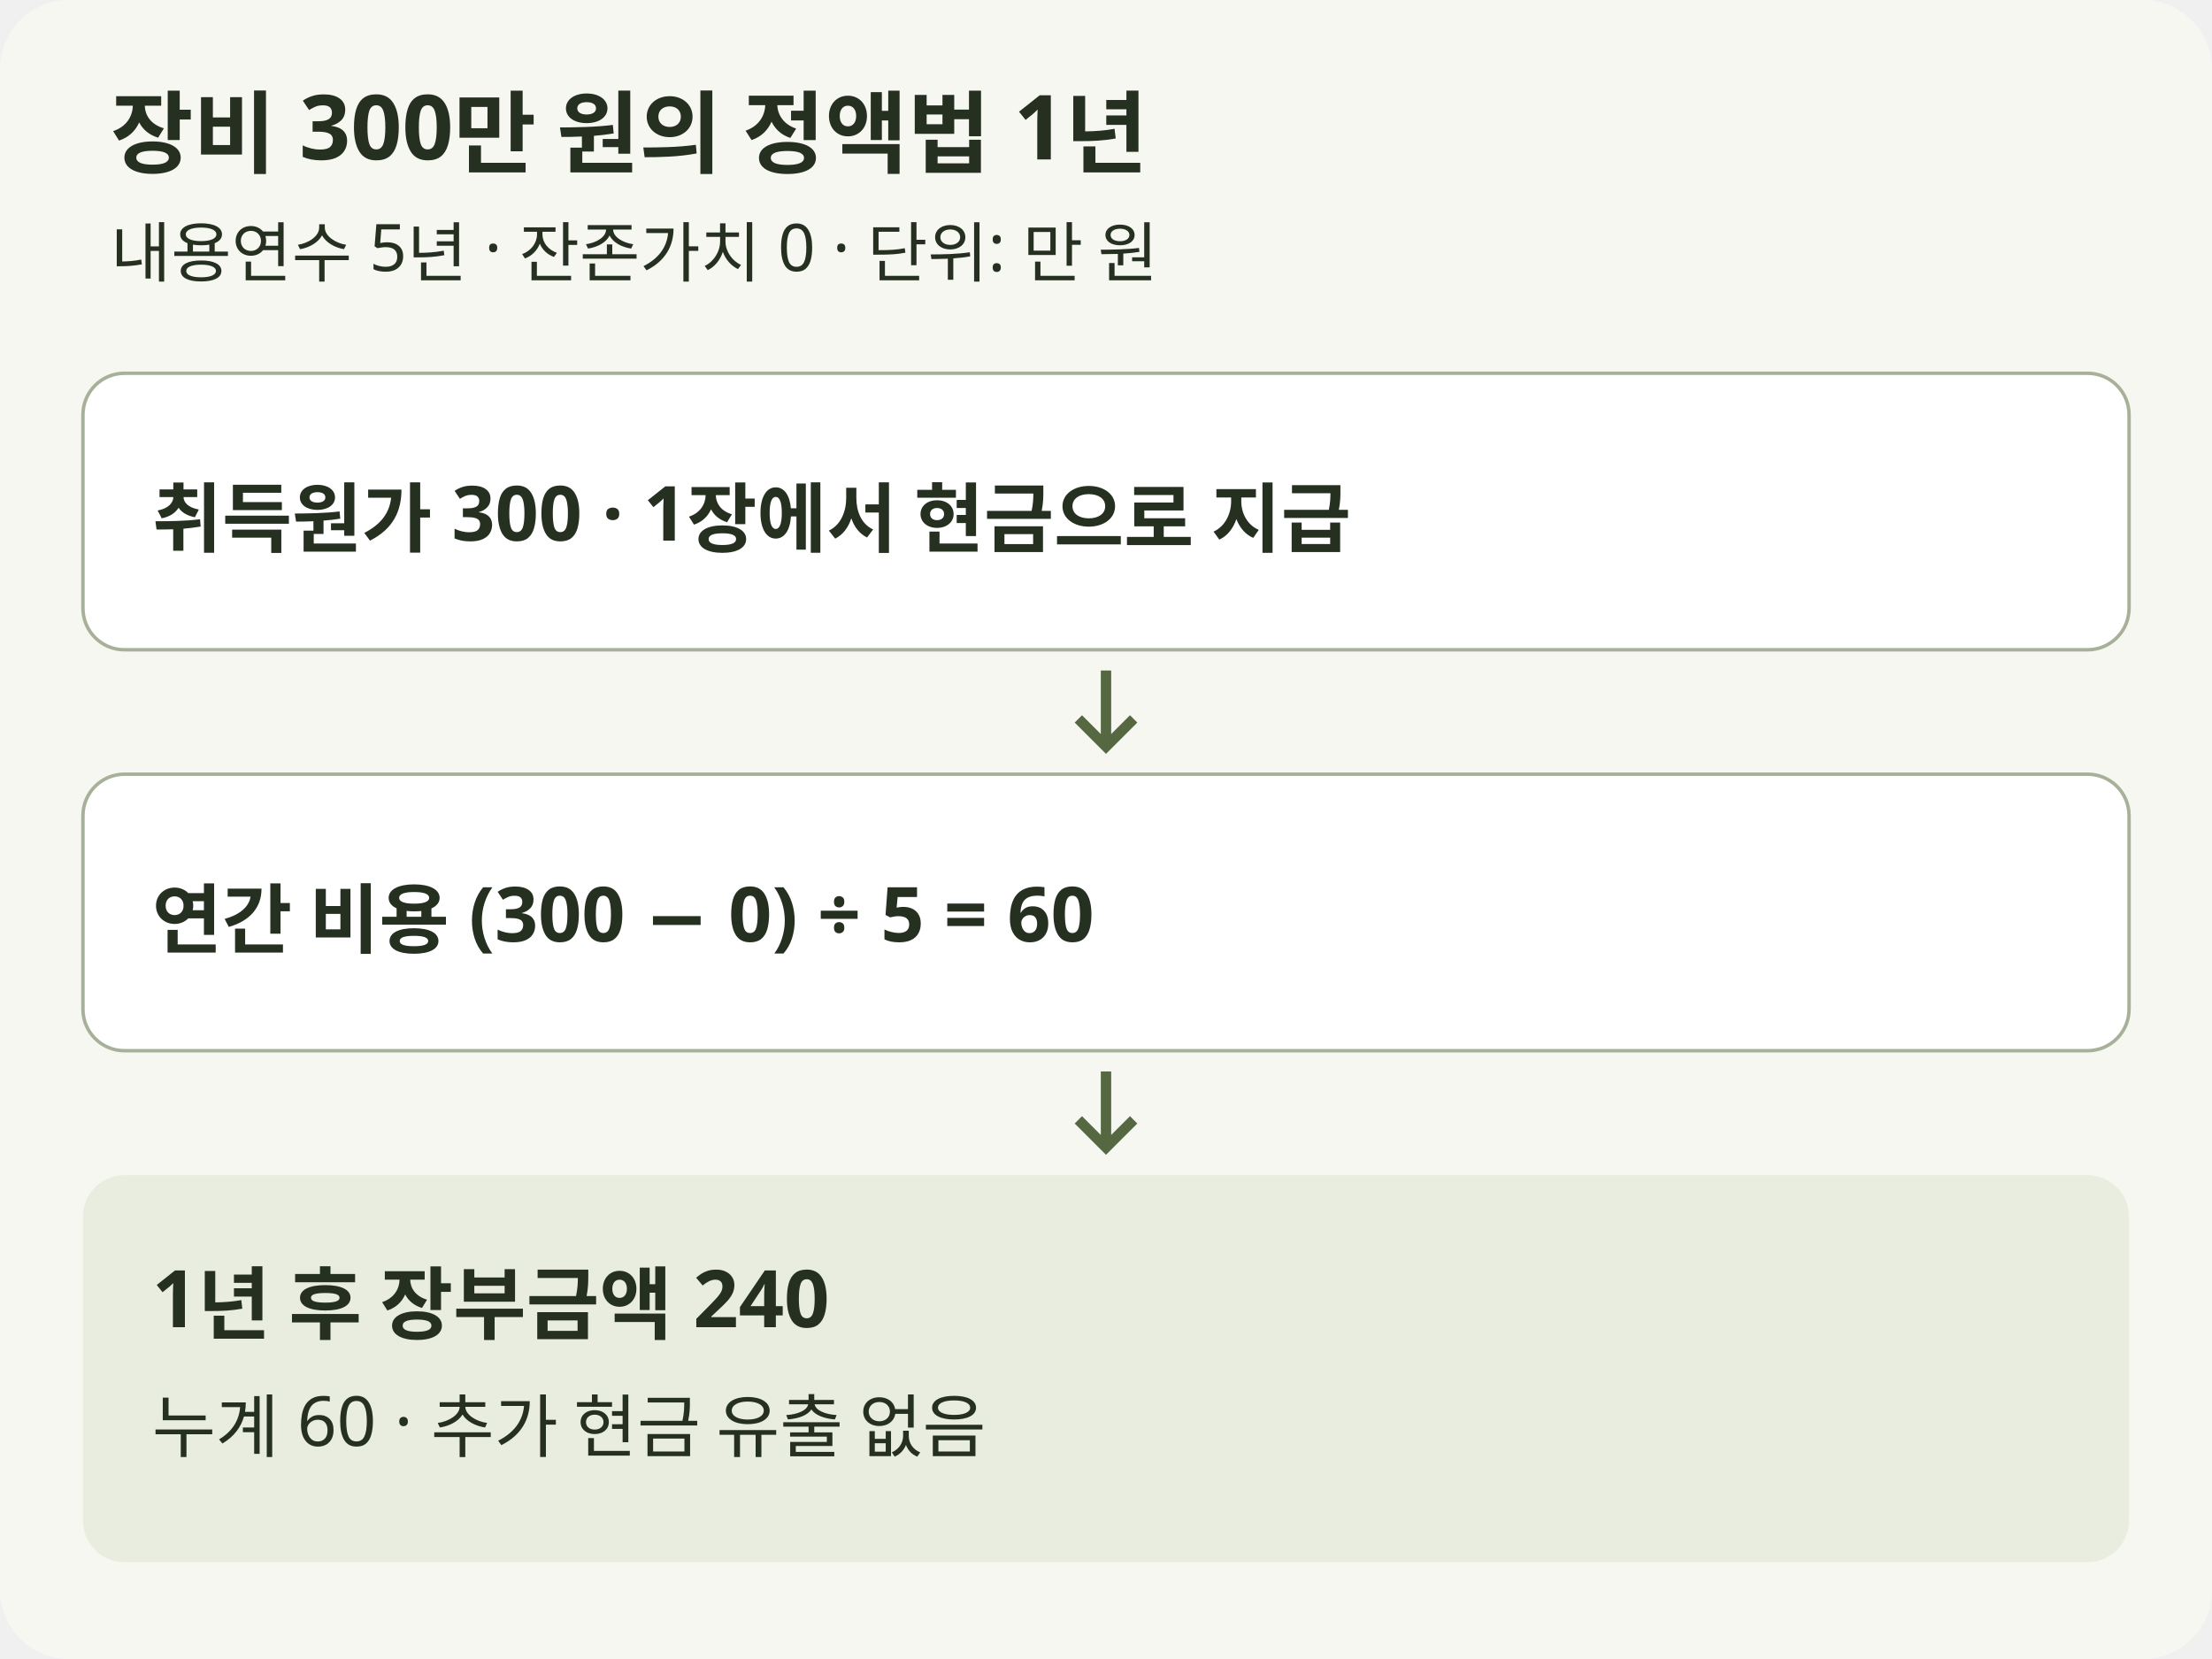
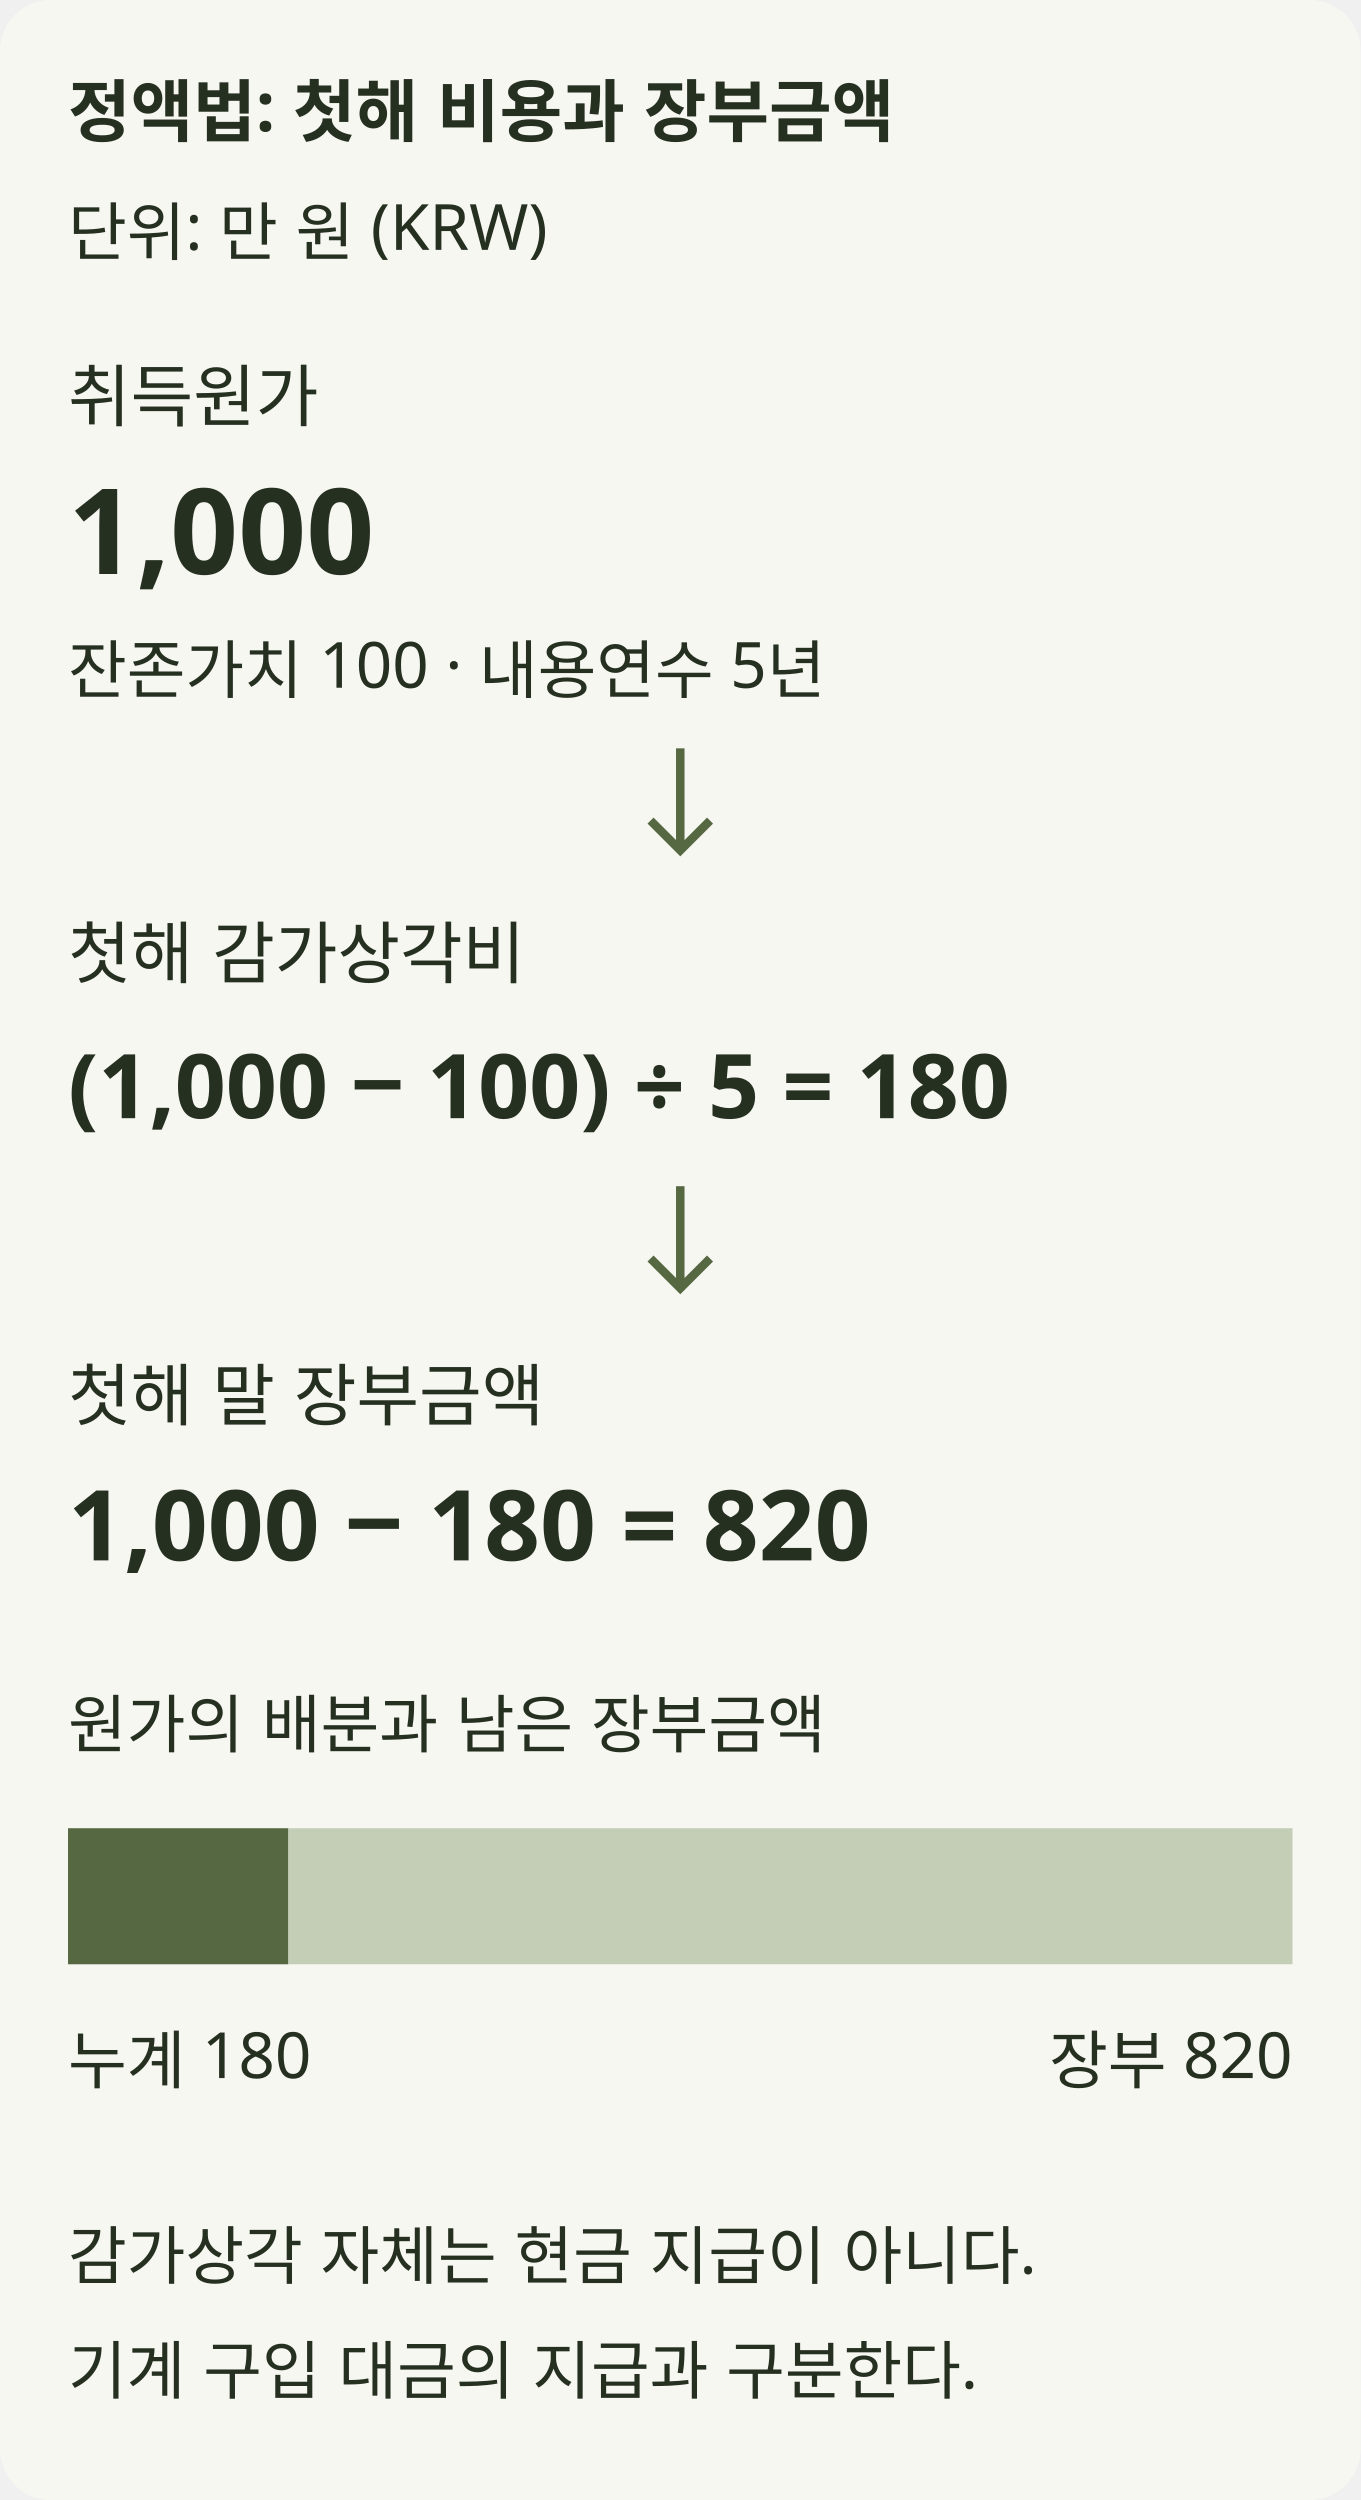
- <svg xmlns="http://www.w3.org/2000/svg" viewBox="0 0 640 480" width="640" height="480" role="img" aria-labelledby="title desc">
-   <rect width="640" height="480" rx="20" fill="#f7f7f2" />
-   <g font-family="Apple SD Gothic Neo, Noto Sans KR, sans-serif" fill="#263021">
-     <text x="32" y="48" font-size="26" font-weight="700">장비 300만 원의 정액법 1년</text>
-     <text x="32" y="80" font-size="19">내용연수 5년 · 잔존가치 0 · 단위: 만 원</text>
-     <rect x="24" y="108" width="592" height="80" rx="12" fill="#fff" stroke="#a7b099" />
-     <text x="44" y="158" font-size="22" font-weight="700">취득원가 300 · 1장에서 현금으로 지급</text>
-     <path d="M320 194v22m-8-8 8 8 8-8" fill="none" stroke="#566842" stroke-width="3" />
-     <rect x="24" y="224" width="592" height="80" rx="12" fill="#fff" stroke="#a7b099" />
-     <text x="44" y="274" font-size="22" font-weight="700">연간 비용 (300 − 0) ÷ 5 = 60</text>
-     <path d="M320 310v22m-8-8 8 8 8-8" fill="none" stroke="#566842" stroke-width="3" />
-     <rect x="24" y="340" width="592" height="112" rx="12" fill="#e9eddf" />
-     <text x="44" y="384" font-size="23" font-weight="700">1년 후 장부금액 240</text>
-     <text x="44" y="420" font-size="20">누계 60 · 추가 현금 유출 없음</text>
+ <svg xmlns="http://www.w3.org/2000/svg" viewBox="0 0 320 588" width="320" height="588" role="img" aria-labelledby="title desc" xml:lang="ko">
+   <rect width="320" height="588" rx="12" fill="#f7f7f2" />
+   <g font-family="Apple SD Gothic Neo, Noto Sans, sans-serif" fill="#263021">
+     <text x="16" y="32" font-size="16" font-weight="700">정액법: 첫해 비용과 장부금액</text>
+     <text x="16" y="60" font-size="15">단위: 만 원 (KRW)</text>
+     <text x="16" y="99" font-size="16">취득원가</text>
+     <text x="16" y="135" font-size="28" font-weight="700">1,000</text>
+     <text x="16" y="163" font-size="15">잔존가치 100 · 내용연수 5년</text>
+     <path d="M160 176v24m-7-7 7 7 7-7" fill="none" stroke="#566842" stroke-width="2" />
+     <text x="16" y="230" font-size="16">첫해 감가상각비</text>
+     <text x="16" y="263" font-size="21" font-weight="700">(1,000 − 100) ÷ 5 = 180</text>
+     <path d="M160 279v24m-7-7 7 7 7-7" fill="none" stroke="#566842" stroke-width="2" />
+     <text x="16" y="334" font-size="16">첫해 말 장부금액</text>
+     <text x="16" y="367" font-size="23" font-weight="700">1,000 − 180 = 820</text>
+     <text x="16" y="411" font-size="15">원가의 배분과 남은 장부금액</text>
+     <rect x="16" y="430" width="51.84" height="32" fill="#566842" />
+     <rect x="67.84" y="430" width="236.16" height="32" fill="#c4ceb7" />
+     <text x="16" y="490" font-size="15">누계 180</text>
+     <text x="304" y="490" font-size="15" text-anchor="end">장부 820</text>
+     <text x="16" y="536" font-size="15">감가상각 자체는 현금 지급이 아니다.</text>
+     <text x="16" y="563" font-size="15">기계 구입 대금의 지급과 구분한다.</text>
  </g>
</svg>
